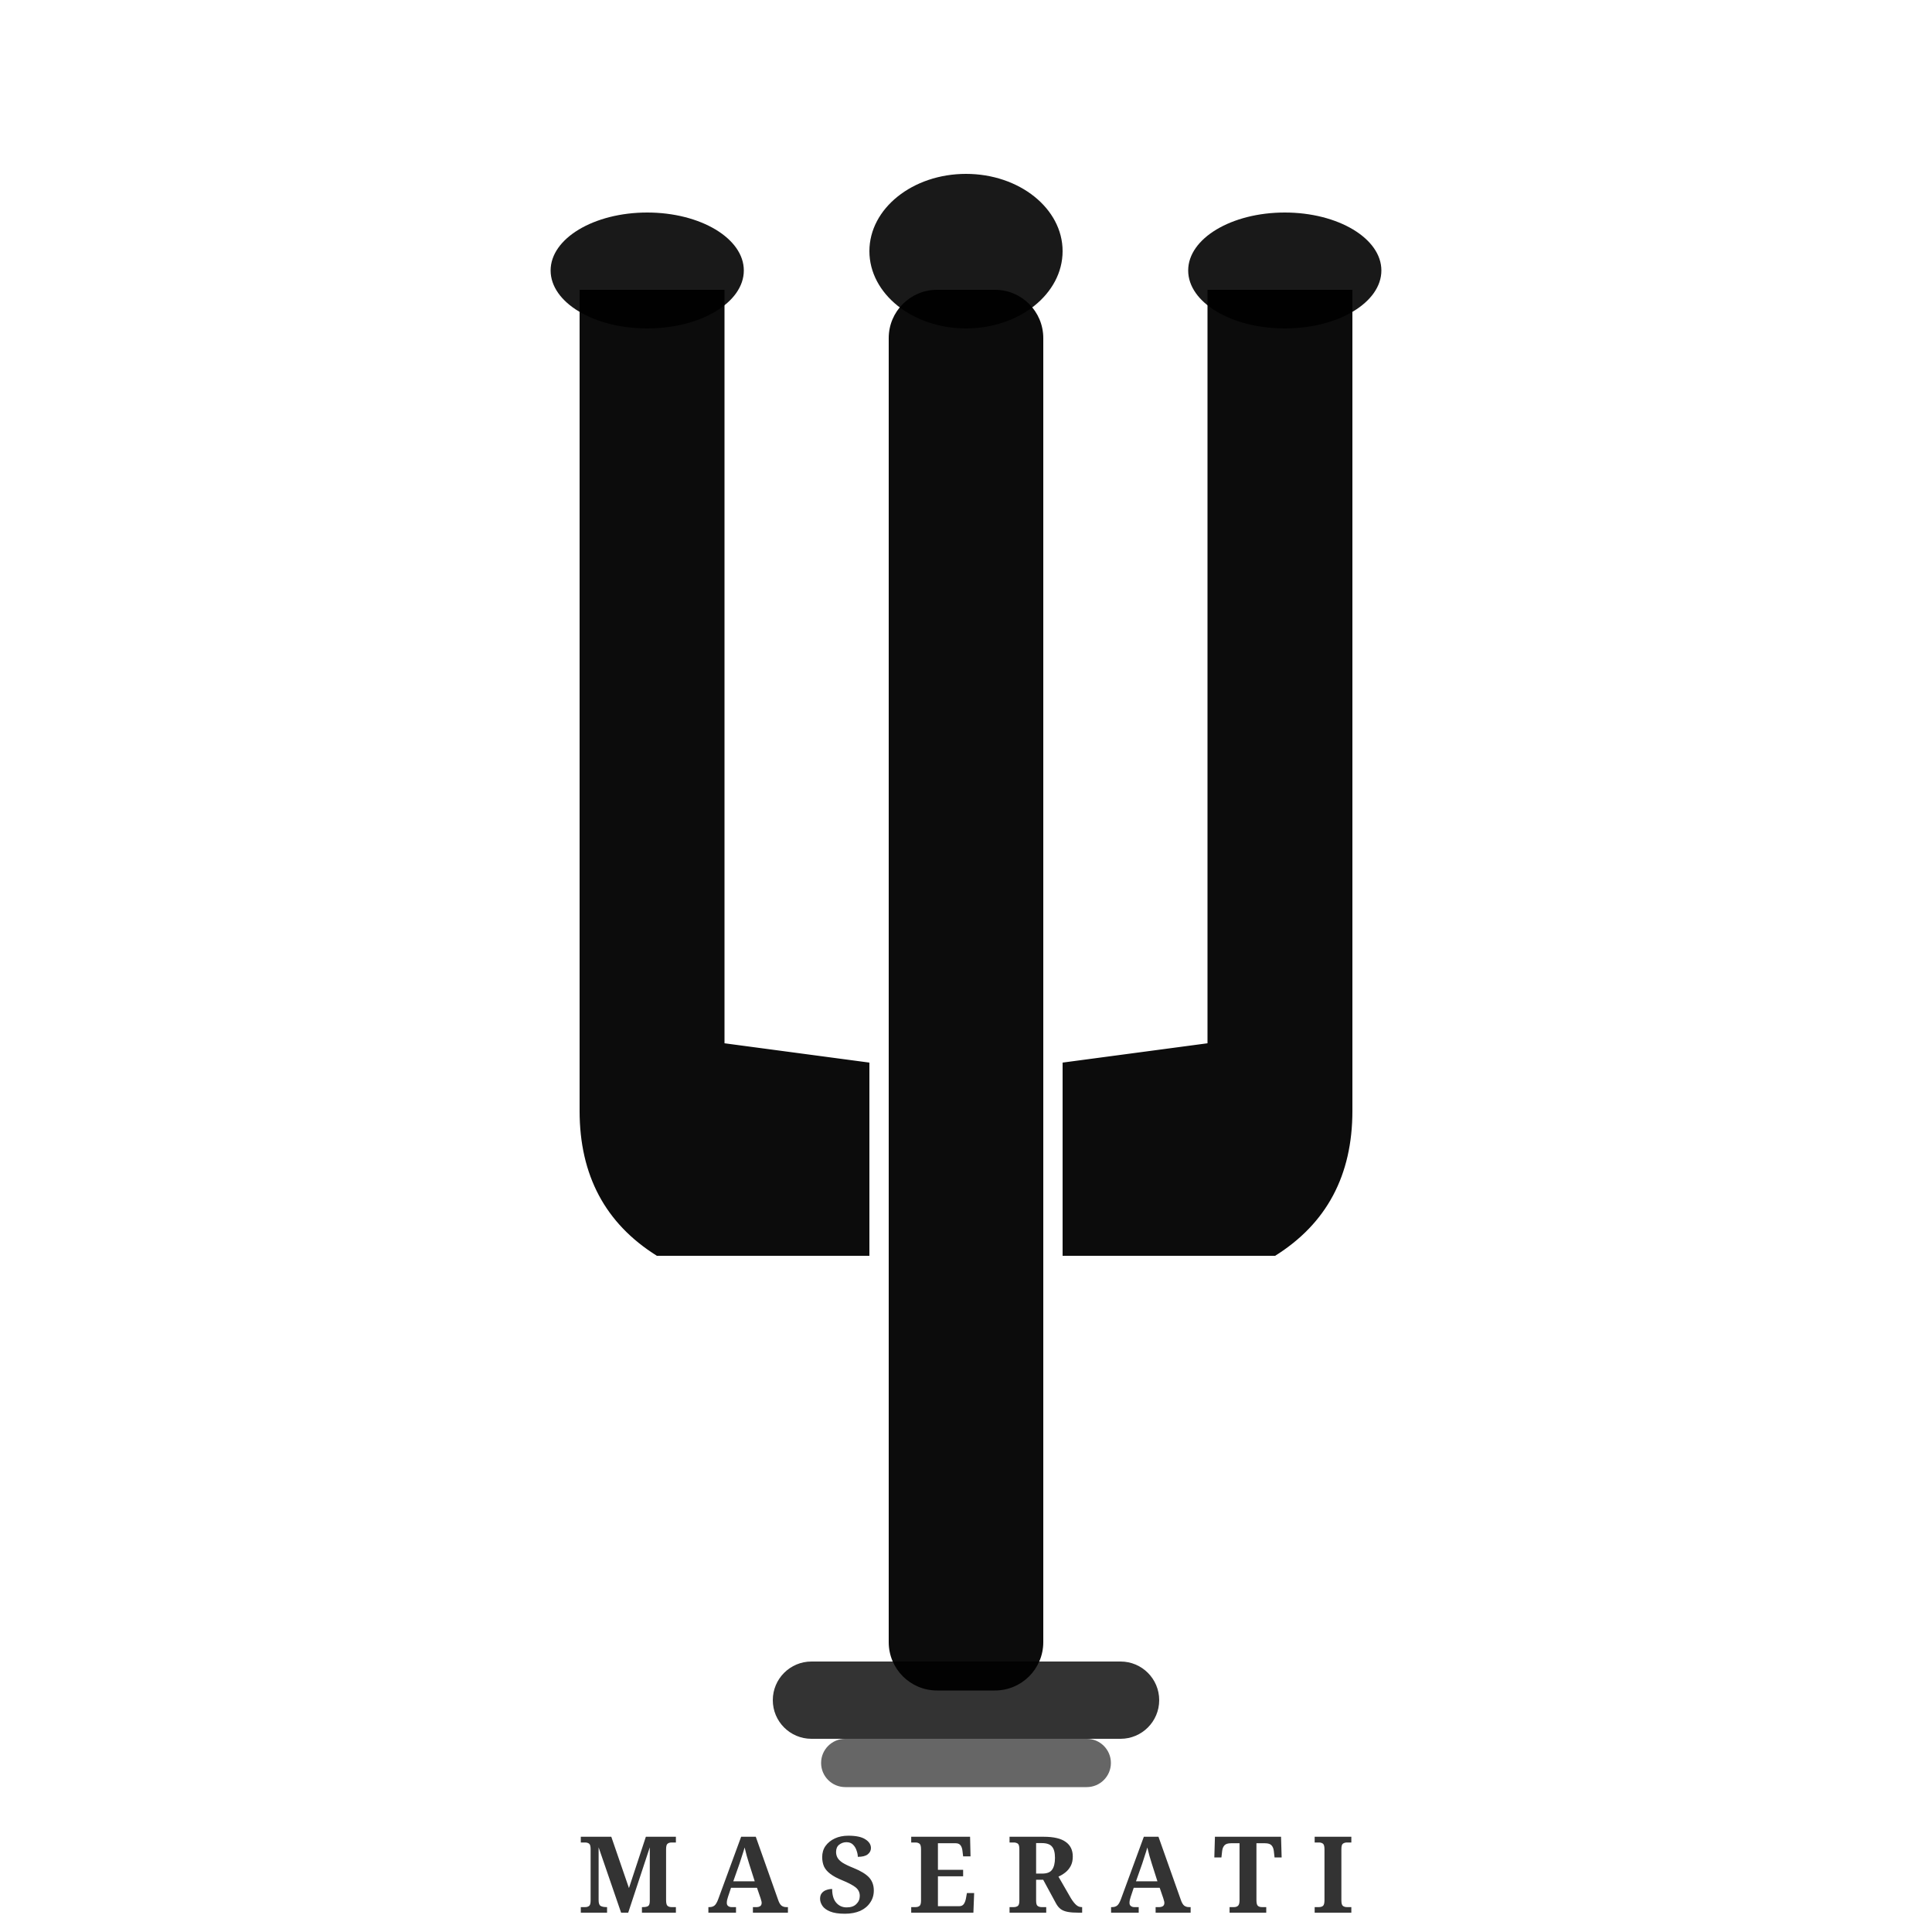
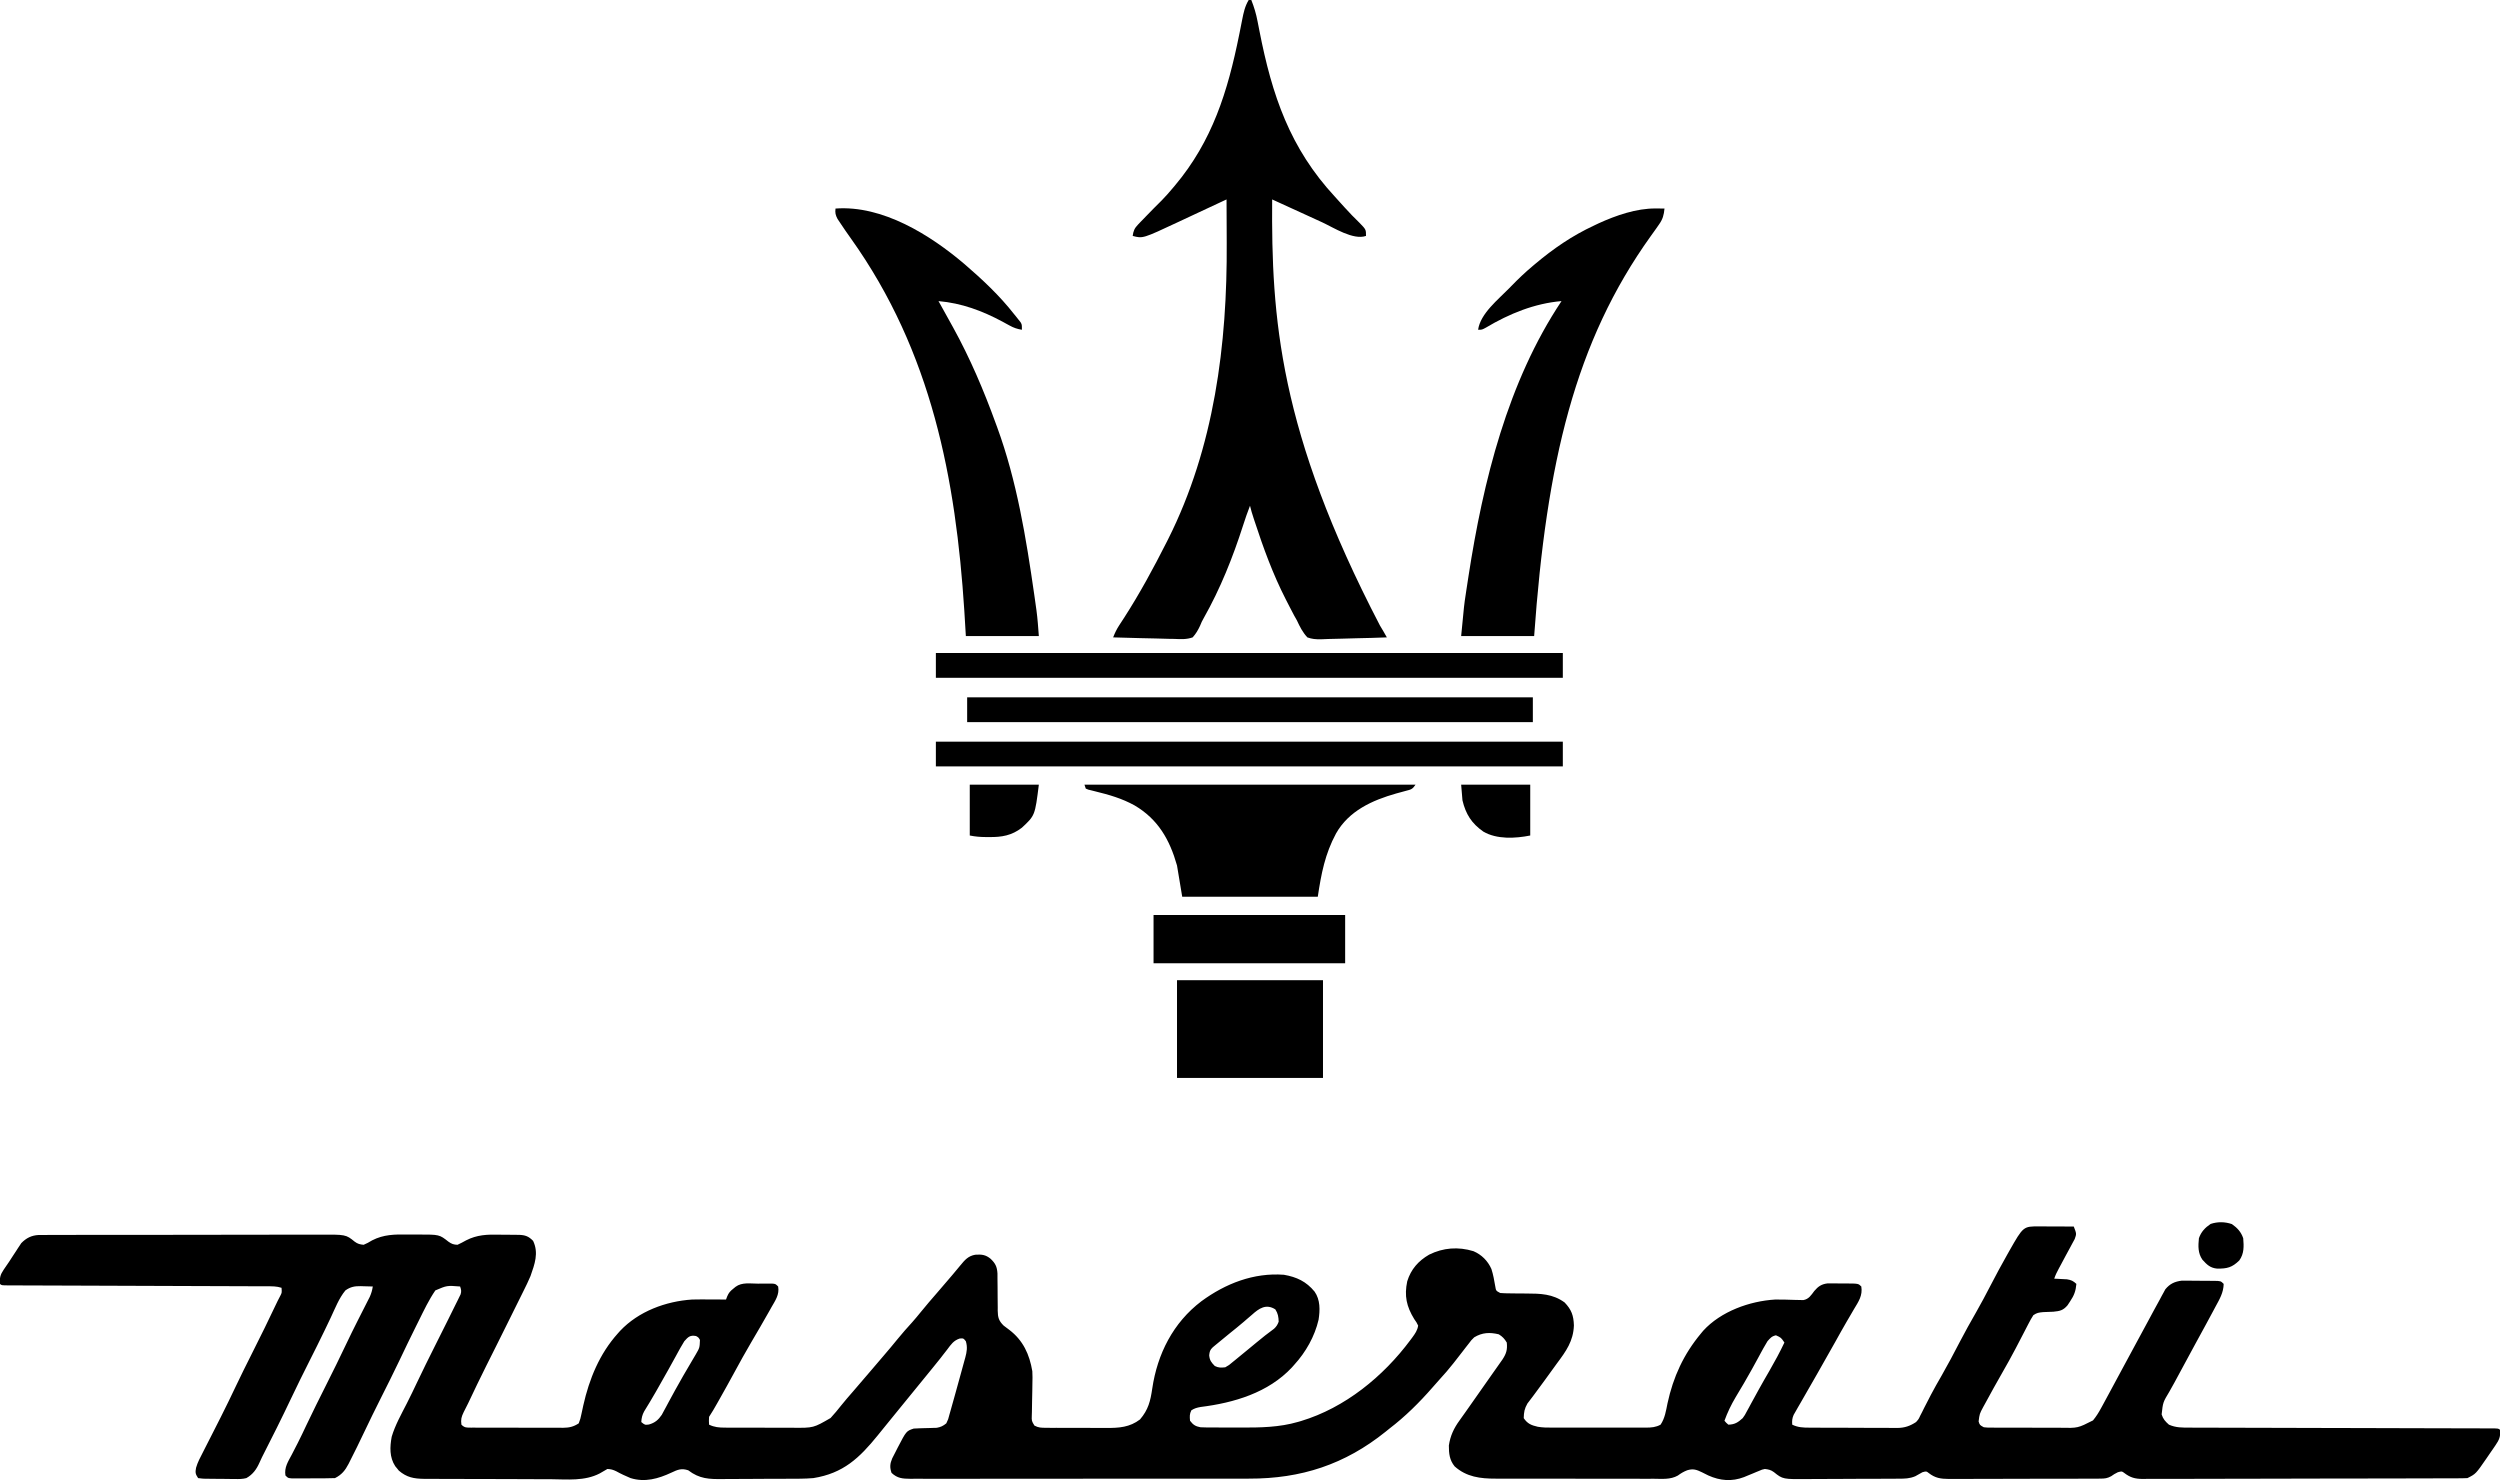
- <svg xmlns="http://www.w3.org/2000/svg" viewBox="0 0 200 200" fill="currentColor">
-   <rect x="92" y="30" width="16" height="145" rx="5" opacity="0.95" />
-   <path d="M60,30 L60,115 Q60,125 68,130 L90,130 L90,110 L75,108 L75,30 Z" opacity="0.95" />
-   <path d="M140,30 L140,115 Q140,125 132,130 L110,130 L110,110 L125,108 L125,30 Z" opacity="0.95" />
-   <ellipse cx="67" cy="28" rx="10" ry="6" opacity="0.9" />
-   <ellipse cx="100" cy="26" rx="10" ry="8" opacity="0.9" />
-   <ellipse cx="133" cy="28" rx="10" ry="6" opacity="0.9" />
-   <rect x="80" y="172" width="40" height="8" rx="4" opacity="0.8" />
-   <rect x="85" y="180" width="30" height="5" rx="2.5" opacity="0.6" />
-   <text x="100" y="198" font-family="serif" font-size="11" font-weight="900" text-anchor="middle" letter-spacing="3" opacity="0.8">MASERATI</text>
+ <svg xmlns="http://www.w3.org/2000/svg" version="1.1" width="1918" height="1135">
+   <path d="M0 0 C1.128 0.002 1.128 0.002 2.278 0.004 C4.683 0.01 7.088 0.022 9.492 0.035 C11.121 0.04 12.75 0.045 14.379 0.049 C18.375 0.06 22.371 0.077 26.367 0.098 C28.526 5.653 28.526 5.653 27.094 9.656 C26.414 10.96 25.712 12.253 24.992 13.535 C24.627 14.223 24.262 14.911 23.886 15.62 C22.731 17.789 21.55 19.943 20.367 22.098 C19.236 24.205 18.111 26.316 16.988 28.428 C16.295 29.725 15.598 31.02 14.895 32.312 C13.497 34.891 12.297 37.307 11.367 40.098 C12.705 40.154 12.705 40.154 14.07 40.211 C15.241 40.277 16.411 40.342 17.617 40.41 C19.357 40.497 19.357 40.497 21.133 40.586 C24.475 41.115 25.917 41.835 28.367 44.098 C27.904 49.512 26.655 52.917 23.617 57.41 C22.942 58.438 22.266 59.465 21.57 60.523 C18.242 64.412 15.763 64.965 10.738 65.441 C8.113 65.546 5.488 65.65 2.863 65.754 C-0.505 66.085 -1.913 66.233 -4.633 68.098 C-6.004 70.22 -7.157 72.239 -8.285 74.484 C-8.79 75.452 -8.79 75.452 -9.304 76.439 C-10.027 77.826 -10.744 79.216 -11.456 80.609 C-13.339 84.286 -15.258 87.945 -17.172 91.605 C-17.553 92.337 -17.935 93.069 -18.328 93.824 C-21.564 100.015 -24.965 106.102 -28.445 112.16 C-32.881 119.95 -37.262 127.765 -41.508 135.66 C-42.304 137.098 -42.304 137.098 -43.116 138.565 C-45.914 143.811 -45.914 143.811 -46.641 149.625 C-45.776 152.407 -45.776 152.407 -42.633 154.098 C-39.432 154.41 -39.432 154.41 -35.718 154.372 C-35.018 154.377 -34.319 154.383 -33.598 154.388 C-31.283 154.402 -28.968 154.401 -26.652 154.398 C-25.039 154.402 -23.426 154.407 -21.813 154.411 C-18.427 154.419 -15.042 154.419 -11.657 154.413 C-7.334 154.408 -3.011 154.424 1.312 154.448 C4.646 154.462 7.981 154.463 11.316 154.46 C12.908 154.461 14.501 154.466 16.094 154.476 C29.46 154.76 29.46 154.76 41.121 148.828 C43.568 145.853 45.491 142.79 47.305 139.41 C47.678 138.731 48.052 138.051 48.437 137.352 C49.758 134.939 51.063 132.519 52.367 130.098 C53.144 128.662 53.144 128.662 53.936 127.197 C56.884 121.744 59.823 116.286 62.754 110.824 C66.659 103.549 70.589 96.287 74.527 89.029 C77.312 83.894 80.091 78.757 82.859 73.613 C83.436 72.544 84.013 71.474 84.607 70.372 C85.7 68.345 86.791 66.317 87.879 64.289 C89.358 61.548 90.861 58.823 92.367 56.098 C93.093 54.724 93.093 54.724 93.833 53.323 C94.32 52.442 94.807 51.56 95.309 50.652 C95.73 49.871 96.151 49.09 96.584 48.285 C100.123 43.944 103.849 42.288 109.251 41.612 C110.64 41.599 112.029 41.608 113.418 41.637 C114.528 41.638 114.528 41.638 115.66 41.639 C117.211 41.645 118.761 41.661 120.312 41.686 C122.691 41.723 125.068 41.727 127.447 41.727 C128.958 41.736 130.469 41.748 131.98 41.762 C132.692 41.764 133.403 41.766 134.136 41.768 C139.135 41.865 139.135 41.865 141.367 44.098 C141.27 50.777 138.184 55.898 135.055 61.66 C134.516 62.671 133.978 63.682 133.423 64.723 C131.75 67.855 130.062 70.978 128.367 74.098 C127.867 75.021 127.367 75.945 126.851 76.896 C124.417 81.384 121.97 85.864 119.516 90.34 C115.411 97.831 111.357 105.348 107.328 112.88 C104.836 117.537 102.34 122.184 99.703 126.762 C94.791 134.958 94.791 134.958 93.777 144.23 C94.918 147.84 96.516 149.556 99.367 152.098 C104.685 154.483 109.745 154.385 115.459 154.369 C116.979 154.377 116.979 154.377 118.529 154.385 C121.921 154.399 125.314 154.4 128.706 154.401 C131.139 154.408 133.572 154.417 136.004 154.426 C141.241 154.444 146.478 154.457 151.714 154.464 C159.287 154.474 166.859 154.496 174.431 154.521 C186.719 154.562 199.007 154.594 211.295 154.621 C212.03 154.622 212.765 154.624 213.522 154.626 C214.626 154.628 214.626 154.628 215.752 154.631 C226.199 154.653 236.645 154.678 247.092 154.705 C247.827 154.707 248.563 154.709 249.321 154.711 C261.569 154.742 273.818 154.778 286.066 154.816 C293.624 154.839 301.182 154.858 308.74 154.872 C314.521 154.882 320.302 154.898 326.083 154.915 C328.461 154.921 330.839 154.925 333.217 154.928 C336.448 154.932 339.679 154.942 342.91 154.953 C343.864 154.953 344.818 154.952 345.801 154.952 C352.253 154.984 352.253 154.984 353.367 156.098 C353.902 161.215 352.73 163.786 349.859 167.977 C349.119 169.063 348.38 170.149 347.617 171.268 C347.227 171.825 346.836 172.382 346.434 172.957 C345.251 174.648 344.093 176.354 342.938 178.064 C334.789 189.887 334.789 189.887 328.367 193.098 C326.957 193.195 325.543 193.23 324.13 193.235 C323.235 193.24 322.341 193.245 321.42 193.25 C319.937 193.251 319.937 193.251 318.424 193.252 C317.378 193.256 316.333 193.26 315.256 193.265 C311.729 193.278 308.202 193.284 304.675 193.291 C302.156 193.298 299.637 193.307 297.117 193.315 C289.539 193.339 281.961 193.354 274.383 193.367 C272.243 193.371 270.102 193.375 267.962 193.379 C254.672 193.404 241.382 193.426 228.092 193.439 C225.012 193.442 221.933 193.445 218.854 193.448 C218.088 193.448 217.323 193.449 216.534 193.45 C204.14 193.463 191.746 193.496 179.352 193.538 C166.628 193.58 153.904 193.604 141.18 193.609 C134.036 193.612 126.892 193.624 119.747 193.657 C113.025 193.688 106.303 193.693 99.581 193.681 C97.114 193.681 94.646 193.69 92.179 193.707 C88.81 193.73 85.442 193.722 82.072 193.706 C81.097 193.72 80.122 193.733 79.117 193.748 C73.267 193.68 69.737 192.694 65.052 189.121 C63.232 187.768 63.232 187.768 60.18 188.598 C57.395 190.021 57.395 190.021 55.036 191.667 C52.026 193.281 50.238 193.479 46.846 193.492 C45.749 193.503 44.651 193.515 43.521 193.526 C42.326 193.524 41.132 193.521 39.901 193.518 C38.003 193.53 38.003 193.53 36.066 193.543 C32.601 193.565 29.136 193.568 25.671 193.566 C22.774 193.566 19.876 193.575 16.979 193.583 C10.139 193.602 3.3 193.605 -3.54 193.599 C-10.583 193.592 -17.626 193.615 -24.669 193.652 C-30.726 193.683 -36.783 193.694 -42.84 193.69 C-46.453 193.688 -50.066 193.693 -53.679 193.718 C-57.713 193.745 -61.745 193.731 -65.779 193.713 C-66.967 193.726 -68.155 193.739 -69.38 193.753 C-75.767 193.688 -79.933 193.13 -85.03 189.121 C-86.764 187.764 -86.764 187.764 -89.758 188.598 C-91.61 189.564 -93.436 190.583 -95.223 191.664 C-99.632 193.518 -103.327 193.541 -108.06 193.533 C-108.99 193.544 -109.921 193.554 -110.881 193.564 C-113.949 193.592 -117.017 193.598 -120.086 193.602 C-122.228 193.611 -124.37 193.621 -126.513 193.632 C-131.001 193.65 -135.49 193.655 -139.979 193.654 C-145.713 193.653 -151.447 193.694 -157.181 193.746 C-161.606 193.779 -166.031 193.785 -170.456 193.784 C-172.569 193.787 -174.682 193.8 -176.795 193.824 C-196.826 194.024 -196.826 194.024 -203.73 188.484 C-206.029 186.809 -207.827 186.426 -210.633 186.098 C-212.822 186.558 -212.822 186.558 -214.918 187.496 C-215.696 187.811 -216.474 188.125 -217.275 188.449 C-218.074 188.787 -218.873 189.125 -219.695 189.473 C-221.29 190.128 -222.885 190.782 -224.48 191.434 C-225.182 191.728 -225.883 192.022 -226.606 192.326 C-236.044 195.92 -244.934 195.125 -253.965 191.088 C-255.59 190.316 -257.201 189.514 -258.795 188.68 C-263.024 186.606 -265.672 185.672 -270.27 187.109 C-272.997 188.192 -275.012 189.379 -277.39 191.14 C-283.063 194.36 -289.523 193.647 -295.855 193.599 C-297.298 193.603 -298.741 193.609 -300.183 193.616 C-304.089 193.63 -307.994 193.619 -311.899 193.602 C-315.997 193.588 -320.095 193.595 -324.193 193.598 C-331.076 193.601 -337.96 193.587 -344.844 193.564 C-352.783 193.538 -360.723 193.536 -368.662 193.548 C-376.319 193.558 -383.976 193.552 -391.634 193.538 C-394.883 193.532 -398.132 193.532 -401.38 193.537 C-405.215 193.542 -409.048 193.532 -412.882 193.51 C-414.283 193.505 -415.683 193.504 -417.083 193.509 C-428.894 193.546 -439.536 192.25 -448.633 184.098 C-452.59 179.234 -453.076 174.216 -453.066 168.102 C-451.995 160.681 -449.201 154.789 -444.82 148.785 C-444.343 148.111 -443.866 147.437 -443.374 146.743 C-442.342 145.287 -441.306 143.833 -440.266 142.382 C-438.007 139.223 -435.788 136.036 -433.567 132.851 C-429.295 126.728 -425.003 120.62 -420.699 114.52 C-420.06 113.612 -419.421 112.704 -418.763 111.769 C-417.536 110.025 -416.307 108.284 -415.075 106.544 C-414.522 105.757 -413.968 104.971 -413.398 104.16 C-412.911 103.471 -412.425 102.781 -411.923 102.07 C-408.991 97.588 -408.057 94.563 -408.633 89.098 C-410.379 86.187 -411.879 84.563 -414.758 82.785 C-421.705 81.124 -427.443 81.354 -433.633 85.098 C-435.87 87.289 -435.87 87.289 -437.82 89.91 C-438.587 90.885 -439.354 91.859 -440.145 92.863 C-440.975 93.941 -441.804 95.019 -442.633 96.098 C-444.461 98.456 -446.296 100.809 -448.133 103.16 C-448.828 104.051 -448.828 104.051 -449.537 104.961 C-452.978 109.342 -456.586 113.527 -460.367 117.621 C-462.235 119.662 -464.046 121.733 -465.852 123.828 C-475.769 135.187 -486.643 145.944 -498.633 155.098 C-499.597 155.879 -500.561 156.66 -501.555 157.465 C-532.869 182.667 -566.486 193.594 -606.342 193.504 C-609.938 193.5 -613.535 193.512 -617.131 193.523 C-624.152 193.54 -631.173 193.541 -638.194 193.535 C-643.9 193.531 -649.605 193.533 -655.311 193.538 C-656.533 193.539 -656.533 193.539 -657.78 193.54 C-659.436 193.542 -661.091 193.543 -662.747 193.545 C-678.228 193.559 -693.708 193.553 -709.189 193.542 C-723.349 193.532 -737.509 193.545 -751.669 193.569 C-766.231 193.593 -780.792 193.603 -795.354 193.596 C-803.521 193.593 -811.688 193.595 -819.855 193.612 C-826.798 193.627 -833.741 193.628 -840.684 193.61 C-844.225 193.602 -847.766 193.6 -851.307 193.615 C-855.145 193.631 -858.982 193.617 -862.82 193.599 C-863.939 193.608 -865.058 193.618 -866.212 193.628 C-872.276 193.57 -876.101 193.311 -880.633 189.098 C-882.13 184.855 -881.837 182.012 -880.133 177.973 C-879.322 176.336 -878.485 174.713 -877.633 173.098 C-877.076 172.001 -876.519 170.904 -875.945 169.773 C-869.302 156.987 -869.302 156.987 -863.633 155.098 C-862.138 154.985 -860.639 154.92 -859.141 154.887 C-858.271 154.858 -857.4 154.83 -856.504 154.801 C-854.681 154.749 -852.858 154.705 -851.035 154.668 C-849.726 154.622 -849.726 154.622 -848.391 154.574 C-847.598 154.554 -846.805 154.535 -845.989 154.514 C-842.859 153.961 -841.117 153.101 -838.633 151.098 C-837.136 147.982 -837.136 147.982 -836.188 144.23 C-835.987 143.533 -835.786 142.835 -835.579 142.116 C-835.143 140.59 -834.717 139.063 -834.299 137.533 C-833.614 135.031 -832.906 132.536 -832.192 130.042 C-830.931 125.604 -829.707 121.156 -828.501 116.703 C-828 114.863 -827.494 113.025 -826.982 111.188 C-826.232 108.492 -825.497 105.792 -824.766 103.09 C-824.536 102.274 -824.305 101.459 -824.068 100.618 C-822.875 96.123 -822.275 92.689 -823.633 88.098 C-825.484 85.791 -825.484 85.791 -828.363 86.012 C-833.091 87.582 -835.018 90.575 -837.945 94.473 C-839.097 95.949 -840.25 97.426 -841.402 98.902 C-841.957 99.625 -842.513 100.348 -843.084 101.093 C-845.05 103.637 -847.084 106.12 -849.133 108.598 C-852.812 113.088 -856.474 117.591 -860.133 122.098 C-864.496 127.472 -868.871 132.837 -873.258 138.191 C-876.224 141.821 -879.178 145.459 -882.133 149.098 C-883.253 150.475 -884.372 151.853 -885.492 153.23 C-887.382 155.555 -889.268 157.883 -891.148 160.215 C-905.304 177.686 -917.673 189.429 -940.633 193.098 C-947.193 193.65 -953.785 193.594 -960.363 193.602 C-962.249 193.611 -964.134 193.621 -966.02 193.632 C-969.949 193.65 -973.878 193.655 -977.807 193.654 C-982.821 193.653 -987.833 193.694 -992.846 193.746 C-996.732 193.779 -1000.617 193.785 -1004.503 193.784 C-1006.35 193.787 -1008.198 193.8 -1010.046 193.824 C-1020.62 193.945 -1027.935 193.746 -1036.633 187.098 C-1041.837 185.384 -1044.695 186.61 -1049.57 188.91 C-1059.659 193.614 -1069.881 196.514 -1080.891 193.082 C-1084.636 191.492 -1088.302 189.845 -1091.852 187.852 C-1094.301 186.677 -1095.903 186.203 -1098.633 186.098 C-1100.626 187.169 -1102.578 188.316 -1104.506 189.499 C-1116.034 195.525 -1129.504 194.061 -1142.151 193.939 C-1145.869 193.91 -1149.588 193.918 -1153.306 193.921 C-1159.539 193.92 -1165.771 193.891 -1172.003 193.845 C-1179.191 193.793 -1186.378 193.779 -1193.566 193.786 C-1200.515 193.793 -1207.464 193.778 -1214.413 193.75 C-1217.357 193.738 -1220.3 193.733 -1223.244 193.735 C-1227.353 193.734 -1231.461 193.7 -1235.57 193.663 C-1236.78 193.666 -1237.99 193.67 -1239.237 193.673 C-1247.042 193.565 -1252.576 192.599 -1258.656 187.352 C-1259.102 186.793 -1259.548 186.235 -1260.008 185.66 C-1260.469 185.105 -1260.931 184.549 -1261.406 183.977 C-1265.889 177.11 -1265.585 169.201 -1264.121 161.355 C-1261.474 152.446 -1256.816 144.215 -1252.605 135.969 C-1249.805 130.474 -1247.141 124.923 -1244.508 119.348 C-1240.207 110.275 -1235.751 101.287 -1231.246 92.315 C-1228.365 86.575 -1225.494 80.83 -1222.625 75.083 C-1221.98 73.792 -1221.334 72.501 -1220.688 71.21 C-1218.777 67.389 -1216.886 63.559 -1215.008 59.723 C-1214.541 58.791 -1214.073 57.859 -1213.592 56.898 C-1212.974 55.624 -1212.974 55.624 -1212.344 54.324 C-1211.986 53.598 -1211.628 52.872 -1211.259 52.124 C-1210.517 49.725 -1210.815 48.437 -1211.633 46.098 C-1221.723 45.287 -1221.723 45.287 -1230.633 49.098 C-1235.607 56.362 -1239.36 64.287 -1243.258 72.16 C-1243.978 73.607 -1244.698 75.054 -1245.418 76.5 C-1249.813 85.343 -1254.115 94.227 -1258.338 103.153 C-1262.834 112.612 -1267.547 121.962 -1272.25 131.32 C-1276.785 140.348 -1281.252 149.4 -1285.57 158.535 C-1288.957 165.666 -1292.402 172.762 -1296.008 179.785 C-1296.401 180.57 -1296.794 181.355 -1297.199 182.164 C-1299.81 187.171 -1302.451 190.507 -1307.633 193.098 C-1310.308 193.209 -1312.957 193.262 -1315.633 193.266 C-1316.82 193.271 -1316.82 193.271 -1318.031 193.276 C-1319.706 193.281 -1321.38 193.283 -1323.055 193.283 C-1325.623 193.285 -1328.19 193.303 -1330.758 193.322 C-1332.383 193.325 -1334.008 193.327 -1335.633 193.328 C-1336.404 193.335 -1337.175 193.342 -1337.969 193.35 C-1343.404 193.326 -1343.404 193.326 -1345.633 191.098 C-1346.672 184.985 -1343.586 180.381 -1340.82 175.16 C-1339.792 173.165 -1338.766 171.169 -1337.742 169.172 C-1337.218 168.155 -1336.694 167.139 -1336.154 166.091 C-1333.869 161.594 -1331.72 157.036 -1329.57 152.473 C-1324.738 142.273 -1319.697 132.183 -1314.633 122.098 C-1309.217 111.312 -1303.855 100.511 -1298.706 89.594 C-1296.1 84.093 -1293.412 78.64 -1290.668 73.207 C-1290.324 72.525 -1289.98 71.843 -1289.626 71.141 C-1287.923 67.767 -1286.214 64.397 -1284.493 61.032 C-1283.87 59.801 -1283.248 58.571 -1282.625 57.34 C-1281.795 55.713 -1281.795 55.713 -1280.949 54.054 C-1279.746 51.352 -1279.065 49.011 -1278.633 46.098 C-1281.009 46.016 -1283.381 45.957 -1285.758 45.91 C-1286.423 45.885 -1287.088 45.86 -1287.773 45.834 C-1292.55 45.764 -1295.717 46.337 -1299.633 49.098 C-1304.616 55.132 -1307.567 62.96 -1310.883 69.973 C-1312.12 72.568 -1313.362 75.161 -1314.605 77.754 C-1315.09 78.765 -1315.09 78.765 -1315.585 79.797 C-1319.403 87.736 -1323.363 95.603 -1327.32 103.473 C-1331.99 112.767 -1336.625 122.069 -1341.07 131.473 C-1348.332 146.832 -1355.954 162.034 -1363.679 177.166 C-1364.327 178.479 -1364.94 179.809 -1365.521 181.153 C-1367.835 186.33 -1370.604 190.268 -1375.633 193.098 C-1378.571 193.858 -1381.318 193.874 -1384.34 193.789 C-1385.146 193.788 -1385.953 193.786 -1386.784 193.785 C-1388.476 193.776 -1390.168 193.752 -1391.859 193.715 C-1394.456 193.66 -1397.049 193.654 -1399.646 193.654 C-1401.294 193.64 -1402.942 193.622 -1404.59 193.602 C-1405.367 193.598 -1406.144 193.595 -1406.945 193.591 C-1409.12 193.533 -1409.12 193.533 -1412.633 193.098 C-1414.773 189.888 -1414.882 188.843 -1414.217 185.164 C-1413.015 180.912 -1410.909 177.072 -1408.891 173.16 C-1408.166 171.725 -1408.166 171.725 -1407.427 170.261 C-1405.88 167.202 -1404.32 164.15 -1402.758 161.098 C-1400.736 157.121 -1398.719 153.141 -1396.703 149.16 C-1396.198 148.166 -1395.694 147.171 -1395.174 146.146 C-1391.186 138.263 -1387.354 130.312 -1383.564 122.332 C-1379.728 114.262 -1375.76 106.264 -1371.737 98.287 C-1364.852 84.633 -1358.096 70.928 -1351.584 57.092 C-1350.937 55.735 -1350.243 54.4 -1349.51 53.088 C-1348.364 50.85 -1348.364 50.85 -1348.633 47.098 C-1352.455 45.823 -1356.052 45.948 -1360.035 45.946 C-1360.903 45.942 -1361.77 45.938 -1362.664 45.933 C-1365.582 45.92 -1368.5 45.914 -1371.418 45.908 C-1373.506 45.9 -1375.593 45.892 -1377.681 45.883 C-1382.181 45.865 -1386.681 45.85 -1391.181 45.837 C-1398.289 45.817 -1405.397 45.789 -1412.505 45.761 C-1428.874 45.695 -1445.243 45.64 -1461.612 45.585 C-1476.617 45.534 -1491.621 45.481 -1506.626 45.42 C-1513.7 45.392 -1520.774 45.368 -1527.847 45.348 C-1532.237 45.335 -1536.627 45.317 -1541.017 45.299 C-1543.062 45.291 -1545.106 45.285 -1547.15 45.281 C-1549.928 45.275 -1552.706 45.263 -1555.484 45.249 C-1556.304 45.249 -1557.124 45.249 -1557.969 45.248 C-1563.519 45.212 -1563.519 45.212 -1564.633 44.098 C-1565.032 39.482 -1564.414 37.025 -1561.82 33.223 C-1561.185 32.286 -1560.549 31.348 -1559.895 30.383 C-1559.148 29.299 -1558.402 28.215 -1557.633 27.098 C-1556.741 25.723 -1555.852 24.347 -1554.965 22.969 C-1554.022 21.532 -1553.078 20.096 -1552.133 18.66 C-1551.695 17.974 -1551.257 17.288 -1550.805 16.581 C-1550.148 15.601 -1550.148 15.601 -1549.477 14.602 C-1549.097 14.022 -1548.717 13.443 -1548.326 12.846 C-1544.506 8.902 -1540.491 6.899 -1535.067 6.589 C-1533.306 6.564 -1531.546 6.562 -1529.785 6.576 C-1528.81 6.569 -1527.835 6.561 -1526.831 6.553 C-1523.573 6.532 -1520.315 6.54 -1517.057 6.548 C-1514.718 6.54 -1512.378 6.529 -1510.039 6.517 C-1503.69 6.491 -1497.341 6.489 -1490.991 6.494 C-1485.017 6.497 -1479.043 6.484 -1473.068 6.474 C-1460.511 6.452 -1447.954 6.456 -1435.396 6.468 C-1423.922 6.479 -1412.448 6.456 -1400.974 6.418 C-1389.179 6.379 -1377.383 6.363 -1365.588 6.37 C-1358.971 6.374 -1352.355 6.369 -1345.738 6.341 C-1339.514 6.316 -1333.29 6.32 -1327.066 6.346 C-1324.785 6.351 -1322.504 6.345 -1320.223 6.329 C-1299.303 6.188 -1299.303 6.188 -1292.501 11.714 C-1290.197 13.421 -1288.475 13.838 -1285.633 14.098 C-1282.492 12.688 -1282.492 12.688 -1279.152 10.711 C-1270.335 6.171 -1261.863 6.062 -1252.106 6.24 C-1249.305 6.285 -1246.51 6.261 -1243.709 6.229 C-1227.547 6.233 -1227.547 6.233 -1220.581 11.716 C-1218.122 13.46 -1216.659 13.984 -1213.633 14.098 C-1211.335 13.046 -1209.234 11.943 -1207.047 10.703 C-1198.636 6.384 -1190.855 6.117 -1181.541 6.35 C-1178.975 6.411 -1176.414 6.411 -1173.848 6.404 C-1172.2 6.42 -1170.553 6.438 -1168.906 6.461 C-1167.769 6.463 -1167.769 6.463 -1166.608 6.465 C-1161.69 6.619 -1159.064 7.555 -1155.633 11.098 C-1151.205 20.374 -1154.436 28.984 -1157.633 38.098 C-1159.279 42.017 -1161.128 45.811 -1163.035 49.609 C-1163.549 50.653 -1164.064 51.697 -1164.594 52.772 C-1166.243 56.115 -1167.907 59.45 -1169.57 62.785 C-1170.713 65.094 -1171.855 67.404 -1172.997 69.714 C-1176.196 76.182 -1179.411 82.641 -1182.633 89.098 C-1183.227 90.288 -1183.227 90.288 -1183.832 91.502 C-1186.376 96.6 -1188.925 101.696 -1191.486 106.785 C-1196.295 116.36 -1200.901 126.029 -1205.482 135.713 C-1206.59 138.009 -1207.748 140.271 -1208.918 142.535 C-1210.656 146.146 -1211.195 148.159 -1210.633 152.098 C-1208.138 154.592 -1206.651 154.345 -1203.247 154.38 C-1202.497 154.377 -1201.747 154.375 -1200.974 154.372 C-1199.788 154.38 -1199.788 154.38 -1198.578 154.388 C-1195.956 154.402 -1193.334 154.401 -1190.711 154.398 C-1188.89 154.402 -1187.068 154.407 -1185.247 154.411 C-1181.424 154.419 -1177.601 154.419 -1173.777 154.413 C-1168.884 154.408 -1163.99 154.424 -1159.096 154.448 C-1155.332 154.462 -1151.568 154.463 -1147.803 154.46 C-1145.999 154.461 -1144.196 154.466 -1142.392 154.476 C-1139.864 154.488 -1137.337 154.482 -1134.81 154.47 C-1134.068 154.478 -1133.325 154.485 -1132.561 154.493 C-1127.866 154.446 -1124.578 153.672 -1120.633 151.098 C-1119.614 148.564 -1119.046 146.607 -1118.57 143.973 C-1118.259 142.527 -1117.943 141.081 -1117.625 139.637 C-1117.466 138.889 -1117.307 138.142 -1117.144 137.372 C-1112.578 117.041 -1104.673 97.72 -1090.633 82.098 C-1090.046 81.44 -1089.46 80.783 -1088.855 80.105 C-1074.744 65.164 -1053.855 57.425 -1033.633 56.098 C-1029.111 55.988 -1024.593 56.003 -1020.07 56.035 C-1018.871 56.04 -1017.671 56.044 -1016.436 56.049 C-1013.501 56.061 -1010.567 56.077 -1007.633 56.098 C-1007.337 55.309 -1007.041 54.52 -1006.736 53.708 C-1005.549 50.899 -1004.48 49.738 -1002.133 47.848 C-1001.524 47.347 -1000.916 46.847 -1000.289 46.332 C-995.38 42.674 -989.005 43.913 -983.133 43.91 C-981.871 43.898 -980.609 43.886 -979.309 43.873 C-978.106 43.871 -976.903 43.869 -975.664 43.867 C-974.556 43.863 -973.448 43.859 -972.307 43.855 C-969.633 44.098 -969.633 44.098 -967.633 46.098 C-966.535 52.279 -969.803 56.806 -972.758 61.973 C-973.294 62.933 -973.83 63.893 -974.383 64.883 C-978.955 73.026 -983.682 81.08 -988.416 89.13 C-992.81 96.62 -997.014 104.198 -1001.142 111.837 C-1004.942 118.861 -1008.828 125.833 -1012.758 132.785 C-1013.593 134.265 -1013.593 134.265 -1014.446 135.776 C-1016.433 139.283 -1018.396 142.742 -1020.633 146.098 C-1020.8 149.223 -1020.8 149.223 -1020.633 152.098 C-1016.452 154.103 -1013.028 154.356 -1008.415 154.372 C-1007.353 154.38 -1007.353 154.38 -1006.269 154.388 C-1003.937 154.402 -1001.606 154.401 -999.273 154.398 C-997.643 154.402 -996.013 154.407 -994.382 154.411 C-990.966 154.419 -987.55 154.419 -984.134 154.413 C-979.775 154.408 -975.417 154.424 -971.058 154.448 C-967.69 154.462 -964.322 154.463 -960.953 154.46 C-959.348 154.461 -957.742 154.466 -956.136 154.476 C-940.564 154.602 -940.564 154.602 -927.422 147 C-924.508 143.901 -921.863 140.605 -919.211 137.281 C-916.323 133.678 -913.294 130.202 -910.258 126.723 C-905.707 121.498 -901.196 116.244 -896.731 110.946 C-893.348 106.934 -889.932 102.95 -886.508 98.973 C-882.927 94.811 -879.401 90.615 -875.945 86.348 C-872.39 81.966 -868.665 77.781 -864.867 73.609 C-862.631 71.096 -860.499 68.525 -858.383 65.91 C-854.226 60.776 -849.925 55.784 -845.587 50.804 C-841.924 46.595 -838.294 42.361 -834.695 38.098 C-834.241 37.561 -833.787 37.025 -833.318 36.472 C-831.459 34.274 -829.611 32.071 -827.793 29.84 C-824.384 25.694 -821.786 22.625 -816.344 21.715 C-811.523 21.38 -808.421 21.717 -804.633 24.848 C-800.97 28.334 -799.708 30.927 -799.377 36.052 C-799.363 37.65 -799.357 39.247 -799.359 40.844 C-799.339 42.585 -799.318 44.327 -799.297 46.068 C-799.274 48.805 -799.258 51.541 -799.252 54.278 C-799.242 56.925 -799.209 59.571 -799.172 62.219 C-799.177 63.033 -799.182 63.848 -799.187 64.688 C-799.099 69.762 -798.418 72.397 -794.633 76.098 C-793.231 77.227 -791.793 78.312 -790.32 79.348 C-779.689 87.443 -774.813 98.155 -772.633 111.098 C-772.43 114.281 -772.489 117.434 -772.578 120.621 C-772.603 122.401 -772.628 124.181 -772.652 125.961 C-772.702 128.733 -772.759 131.504 -772.825 134.276 C-772.885 136.974 -772.921 139.672 -772.953 142.371 C-772.98 143.202 -773.007 144.034 -773.035 144.89 C-773.186 149.253 -773.186 149.253 -771.004 152.814 C-767.939 154.473 -765.76 154.485 -762.279 154.502 C-760.99 154.514 -759.701 154.527 -758.373 154.54 C-756.968 154.538 -755.562 154.535 -754.156 154.531 C-752.706 154.536 -751.256 154.541 -749.806 154.547 C-746.765 154.556 -743.724 154.554 -740.682 154.544 C-736.809 154.532 -732.936 154.552 -729.063 154.582 C-726.065 154.6 -723.068 154.6 -720.07 154.594 C-718.643 154.594 -717.217 154.6 -715.791 154.612 C-706.157 154.685 -697.863 154.104 -690.012 148.09 C-683.608 140.626 -682.024 133.909 -680.622 124.379 C-676.712 97.842 -664.594 73.836 -642.897 57.392 C-624.418 43.836 -602.83 35.365 -579.633 37.098 C-569.824 38.799 -562.466 42.254 -556.078 50.031 C-551.642 56.373 -551.875 64.25 -553.027 71.621 C-555.999 84.39 -562.826 96.492 -571.633 106.098 C-572.235 106.78 -572.837 107.461 -573.457 108.164 C-591.602 127.602 -617.966 135.361 -643.531 138.535 C-646.333 139.043 -648.256 139.566 -650.633 141.098 C-652.053 143.938 -651.947 145.952 -651.633 149.098 C-649.249 152.248 -647.444 153.385 -643.633 154.098 C-642.038 154.192 -640.44 154.236 -638.843 154.243 C-637.894 154.249 -636.945 154.256 -635.967 154.262 C-634.944 154.263 -633.921 154.264 -632.867 154.266 C-631.268 154.271 -631.268 154.271 -629.636 154.276 C-627.373 154.281 -625.111 154.283 -622.848 154.283 C-619.437 154.285 -616.027 154.303 -612.617 154.322 C-597.79 154.362 -583.11 154.164 -568.758 149.973 C-568.019 149.76 -567.281 149.548 -566.52 149.329 C-532.766 139.154 -503.39 115.162 -482.57 87.16 C-482.093 86.521 -481.615 85.882 -481.123 85.223 C-478.955 82.24 -477.177 79.774 -476.633 76.098 C-477.856 73.597 -477.856 73.597 -479.633 71.098 C-485.565 61.412 -487.357 53.312 -485 42.082 C-482.139 32.856 -476.493 26.471 -468.195 21.66 C-457.365 16.282 -445.82 15.447 -434.211 18.996 C-427.892 21.696 -423.24 26.391 -420.43 32.641 C-419.004 37.037 -418.226 41.572 -417.441 46.121 C-416.903 49.392 -416.903 49.392 -413.633 51.098 C-410.995 51.291 -408.454 51.375 -405.816 51.371 C-404.231 51.391 -402.646 51.412 -401.061 51.434 C-398.575 51.456 -396.089 51.473 -393.603 51.479 C-382.783 51.522 -373.354 51.713 -364.258 58.348 C-358.998 63.858 -357.383 68.3 -357.133 75.973 C-357.567 88.006 -363.167 95.756 -370.144 105.094 C-373.411 109.491 -376.592 113.952 -379.788 118.402 C-382.37 121.99 -384.969 125.558 -387.648 129.074 C-388.344 130.002 -388.344 130.002 -389.053 130.949 C-390.293 132.603 -391.548 134.245 -392.805 135.887 C-395.099 139.916 -395.494 142.478 -395.633 147.098 C-392.727 151.41 -389.813 152.562 -384.85 153.71 C-381.168 154.354 -377.547 154.376 -373.818 154.356 C-372.976 154.36 -372.134 154.363 -371.267 154.367 C-368.51 154.376 -365.753 154.37 -362.996 154.363 C-361.069 154.365 -359.142 154.367 -357.215 154.369 C-353.188 154.372 -349.161 154.368 -345.134 154.358 C-339.975 154.347 -334.817 154.354 -329.659 154.366 C-325.685 154.373 -321.71 154.37 -317.736 154.365 C-315.833 154.364 -313.931 154.366 -312.029 154.37 C-309.372 154.375 -306.716 154.368 -304.06 154.356 C-302.885 154.363 -302.885 154.363 -301.687 154.369 C-297.584 154.337 -294.265 154.088 -290.633 152.098 C-287.3 147.15 -286.489 141.471 -285.32 135.723 C-280.93 115.442 -272.967 98.09 -259.633 82.098 C-258.79 81.081 -258.79 81.081 -257.93 80.043 C-244.388 65.202 -222.289 57.261 -202.633 56.098 C-197.446 56.078 -192.26 56.216 -187.076 56.4 C-186.047 56.418 -185.018 56.435 -183.957 56.453 C-183.03 56.48 -182.103 56.508 -181.147 56.536 C-176.91 55.797 -175.182 52.824 -172.695 49.535 C-169.751 46.055 -167.197 44.291 -162.618 43.725 C-161.526 43.728 -160.434 43.731 -159.309 43.734 C-157.519 43.735 -157.519 43.735 -155.693 43.736 C-154.457 43.752 -153.22 43.769 -151.945 43.785 C-150.697 43.782 -149.448 43.779 -148.162 43.775 C-138.9 43.831 -138.9 43.831 -136.633 46.098 C-135.515 53.077 -138.745 57.628 -142.258 63.473 C-143.458 65.529 -144.657 67.587 -145.855 69.645 C-146.48 70.706 -147.104 71.768 -147.747 72.861 C-150.804 78.107 -153.745 83.417 -156.695 88.723 C-160.968 96.371 -165.276 103.997 -169.633 111.598 C-170.597 113.285 -171.56 114.973 -172.523 116.66 C-174.18 119.562 -175.843 122.461 -177.514 125.355 C-179.48 128.764 -181.432 132.18 -183.383 135.598 C-184.004 136.667 -184.625 137.736 -185.266 138.838 C-185.835 139.841 -186.405 140.845 -186.992 141.879 C-187.502 142.766 -188.012 143.654 -188.538 144.568 C-189.719 147.297 -189.856 149.158 -189.633 152.098 C-185.323 154.211 -181.373 154.394 -176.665 154.388 C-175.877 154.395 -175.089 154.402 -174.278 154.409 C-171.681 154.427 -169.085 154.431 -166.488 154.434 C-164.676 154.44 -162.864 154.447 -161.052 154.454 C-157.255 154.466 -153.458 154.469 -149.661 154.468 C-144.809 154.468 -139.957 154.495 -135.105 154.53 C-131.362 154.552 -127.619 154.556 -123.876 154.555 C-122.088 154.557 -120.3 154.566 -118.512 154.582 C-116.004 154.601 -113.497 154.596 -110.989 154.583 C-110.259 154.595 -109.529 154.606 -108.776 154.618 C-103.361 154.552 -99.167 153.086 -94.633 150.098 C-92.658 147.884 -92.658 147.884 -91.465 145.266 C-90.971 144.314 -90.477 143.363 -89.969 142.383 C-89.466 141.36 -88.963 140.338 -88.445 139.285 C-87.32 137.102 -86.192 134.919 -85.062 132.738 C-84.495 131.629 -83.927 130.52 -83.343 129.377 C-80.722 124.351 -77.897 119.448 -75.07 114.535 C-70.218 106.034 -65.633 97.424 -61.152 88.722 C-57.124 80.941 -52.838 73.327 -48.488 65.723 C-44.713 59.091 -41.127 52.382 -37.633 45.598 C-33.452 37.488 -29.122 29.479 -24.633 21.535 C-24.093 20.577 -23.553 19.62 -22.996 18.633 C-12.349 -0.087 -12.349 -0.087 0 0 Z M-604.133 67.785 C-605.527 68.978 -606.921 70.171 -608.316 71.363 C-609.025 71.98 -609.734 72.597 -610.464 73.232 C-613.973 76.251 -617.588 79.136 -621.195 82.035 C-625.002 85.109 -628.79 88.203 -632.535 91.352 C-633.106 91.831 -633.677 92.309 -634.265 92.803 C-636.355 94.782 -636.625 96.031 -636.945 98.91 C-636.561 102.828 -635.34 104.311 -632.633 107.098 C-629.765 108.532 -627.821 108.413 -624.633 108.098 C-621.677 106.421 -621.677 106.421 -618.82 103.973 C-618.274 103.534 -617.728 103.095 -617.165 102.643 C-615.308 101.144 -613.47 99.622 -611.633 98.098 C-610.197 96.919 -608.761 95.74 -607.324 94.562 C-605.106 92.741 -602.892 90.917 -600.684 89.084 C-596.284 85.43 -591.834 81.883 -587.199 78.527 C-585.354 76.843 -584.513 75.43 -583.633 73.098 C-583.768 69.309 -584.14 66.866 -586.195 63.66 C-593.313 59.097 -598.717 62.919 -604.133 67.785 Z M-1039.633 88.098 C-1040.703 89.768 -1041.711 91.479 -1042.664 93.219 C-1043.222 94.227 -1043.779 95.235 -1044.354 96.273 C-1044.941 97.35 -1045.528 98.426 -1046.133 99.535 C-1047.382 101.796 -1048.632 104.056 -1049.883 106.316 C-1050.823 108.02 -1050.823 108.02 -1051.781 109.758 C-1054.525 114.707 -1057.323 119.624 -1060.133 124.535 C-1060.834 125.765 -1060.834 125.765 -1061.549 127.019 C-1064.418 132.036 -1067.377 136.984 -1070.428 141.892 C-1071.901 144.589 -1072.472 147.036 -1072.633 150.098 C-1069.834 152.39 -1069.834 152.39 -1066.758 151.973 C-1062.216 150.701 -1059.545 148.449 -1056.91 144.546 C-1056.397 143.588 -1055.884 142.631 -1055.355 141.645 C-1054.766 140.561 -1054.176 139.478 -1053.569 138.362 C-1052.951 137.202 -1052.332 136.042 -1051.695 134.848 C-1050.375 132.411 -1049.047 129.979 -1047.719 127.547 C-1047.383 126.929 -1047.047 126.312 -1046.701 125.675 C-1042.637 118.227 -1038.332 110.924 -1034.026 103.614 C-1033.477 102.682 -1032.928 101.75 -1032.363 100.789 C-1031.883 99.976 -1031.402 99.164 -1030.907 98.326 C-1027.853 93.067 -1027.853 93.067 -1027.633 87.098 C-1028.716 85.181 -1028.716 85.181 -1030.633 84.098 C-1035.232 83.272 -1036.663 84.742 -1039.633 88.098 Z M-208.633 88.098 C-209.755 89.878 -210.811 91.7 -211.812 93.551 C-212.405 94.634 -212.998 95.717 -213.608 96.832 C-214.235 97.992 -214.862 99.152 -215.508 100.348 C-216.841 102.791 -218.179 105.232 -219.52 107.672 C-219.859 108.291 -220.198 108.91 -220.548 109.547 C-224.551 116.814 -228.782 123.948 -233.064 131.054 C-236.53 136.891 -239.32 142.713 -241.633 149.098 C-240.314 150.661 -240.314 150.661 -238.633 152.098 C-233.692 151.99 -231.225 150.347 -227.633 147.098 C-225.913 144.689 -225.913 144.689 -224.504 141.977 C-223.95 140.969 -223.395 139.961 -222.824 138.923 C-222.245 137.846 -221.667 136.769 -221.07 135.66 C-219.83 133.397 -218.59 131.134 -217.348 128.871 C-216.727 127.735 -216.107 126.599 -215.468 125.429 C-212.757 120.508 -209.945 115.648 -207.133 110.785 C-203.038 103.671 -199.138 96.524 -195.633 89.098 C-198.183 85.315 -198.183 85.315 -202.133 83.535 C-205.411 84.273 -206.416 85.595 -208.633 88.098 Z " fill="#000000" transform="translate(1564.633,940.9023)" />
+   <path d="M0 0 C0.66 0 1.32 0 2 0 C4.168 5.431 5.712 10.626 6.797 16.363 C7.115 17.976 7.434 19.588 7.752 21.2 C7.996 22.452 7.996 22.452 8.245 23.729 C17.898 73.084 31.569 113.694 66.305 151.086 C68.777 153.759 71.206 156.465 73.625 159.188 C77.289 163.28 81.115 167.165 85.055 170.992 C90 176.096 90 176.096 90 181 C80.263 184.445 65.181 174.644 56.411 170.577 C52.257 168.656 48.094 166.755 43.93 164.855 C37.603 161.968 31.277 159.079 24.953 156.184 C24.251 155.862 23.549 155.541 22.825 155.21 C21.217 154.473 19.608 153.737 18 153 C17.337 243.28 23.036 330.735 100.667 479.842 C102.525 482.85 104.256 485.924 106 489 C98.186 489.302 90.373 489.533 82.554 489.674 C78.923 489.741 75.295 489.833 71.666 489.981 C68.157 490.123 64.653 490.2 61.142 490.233 C59.162 490.269 57.184 490.37 55.207 490.473 C51.399 490.476 48.576 490.323 45 489 C41.359 485.047 39.247 480.849 37 476 C36.291 474.715 35.575 473.435 34.842 472.164 C34.306 471.138 33.771 470.112 33.219 469.055 C32.609 467.887 31.999 466.719 31.37 465.515 C30.746 464.303 30.122 463.089 29.5 461.875 C29.011 460.922 29.011 460.922 28.511 459.949 C18.5 440.396 11.269 420.444 4.441 399.598 C4.21 398.891 3.978 398.185 3.739 397.457 C2.72 394.326 1.732 391.212 1 388 C-0.952 392.989 -2.674 398.02 -4.312 403.121 C-12.249 427.802 -21.682 451.462 -34.451 474.111 C-36.051 476.993 -36.051 476.993 -37.323 480.104 C-38.929 483.521 -40.461 486.195 -43 489 C-47.691 490.655 -52.102 490.407 -57.027 490.172 C-58.385 490.149 -59.743 490.132 -61.1 490.12 C-64.656 490.075 -68.205 489.957 -71.758 489.824 C-75.391 489.701 -79.024 489.646 -82.658 489.586 C-89.775 489.458 -96.887 489.253 -104 489 C-102.664 485.564 -101.229 482.59 -99.199 479.508 C-98.362 478.221 -98.362 478.221 -97.507 476.908 C-96.907 475.99 -96.306 475.071 -95.688 474.125 C-83.627 455.405 -73.041 435.867 -63 416 C-62.598 415.207 -62.197 414.415 -61.783 413.598 C-26.422 343.192 -16.38 264.179 -16.863 186.276 C-16.884 182.5 -16.892 178.724 -16.902 174.947 C-16.923 167.631 -16.957 160.316 -17 153 C-17.879 153.411 -18.757 153.822 -19.662 154.245 C-26.032 157.224 -32.402 160.201 -38.777 163.168 C-43.817 165.513 -48.85 167.87 -53.879 170.238 C-81.254 183.066 -81.254 183.066 -89 181 C-88.476 177.118 -87.616 175.106 -84.902 172.293 C-83.953 171.295 -83.953 171.295 -82.984 170.277 C-82.309 169.588 -81.633 168.898 -80.938 168.188 C-80.253 167.473 -79.569 166.759 -78.863 166.023 C-74.855 161.855 -70.779 157.755 -66.668 153.688 C-63.612 150.595 -60.794 147.329 -58 144 C-57.534 143.448 -57.069 142.896 -56.589 142.328 C-27.855 108.136 -16.107 70.212 -7.336 26.859 C-7.201 26.196 -7.067 25.533 -6.928 24.849 C-6.284 21.673 -5.653 18.496 -5.041 15.313 C-3.942 9.769 -2.95 4.858 0 0 Z " fill="#000000" transform="translate(958,0)" />
+   <path d="M0 0 C36.119 -2.691 72.779 20.314 99.069 42.702 C112.728 54.471 125.875 66.77 137 81 C137.624 81.768 138.248 82.537 138.891 83.328 C139.442 84.024 139.994 84.72 140.562 85.438 C141.038 86.034 141.514 86.631 142.004 87.246 C143 89 143 89 143 93 C139.404 92.422 136.659 91.472 133.48 89.707 C132.631 89.244 131.781 88.781 130.906 88.305 C130.009 87.812 129.112 87.32 128.188 86.812 C112.469 78.393 96.871 72.59 79 71 C79.606 72.079 80.212 73.158 80.836 74.27 C83.579 79.168 86.292 84.083 89 89 C89.406 89.732 89.811 90.464 90.229 91.218 C103.236 114.786 113.845 139.712 123 165 C123.342 165.926 123.684 166.852 124.036 167.806 C139.102 208.918 146.231 252.76 152.438 295.938 C152.563 296.812 152.689 297.687 152.819 298.588 C153.176 301.088 153.525 303.589 153.871 306.09 C153.972 306.802 154.072 307.513 154.176 308.247 C155.067 314.838 155.487 321.329 156 328 C137.52 328 119.04 328 100 328 C99.608 321.503 99.216 315.006 98.812 308.312 C92.305 208.23 74.06 110.133 11.742 22.852 C9.008 19.03 6.343 15.169 3.75 11.25 C3.023 10.162 2.296 9.074 1.547 7.953 C-0.032 4.94 -0.371 3.336 0 0 Z " fill="#000000" transform="translate(641,160)" />
+   <path d="M0 0 C1.254 0.009 2.509 0.018 3.801 0.027 C4.753 0.039 5.706 0.051 6.688 0.062 C6.217 5.027 5.383 8.187 2.5 12.25 C1.776 13.292 1.051 14.333 0.305 15.406 C-1.066 17.327 -2.443 19.244 -3.819 21.16 C-61.945 102.233 -83.813 194.672 -93.312 328.062 C-111.793 328.062 -130.273 328.062 -149.312 328.062 C-147.006 303.847 -147.006 303.847 -145.832 296.215 C-145.699 295.322 -145.565 294.428 -145.428 293.508 C-145.001 290.671 -144.565 287.835 -144.125 285 C-143.973 284.009 -143.82 283.019 -143.663 281.998 C-132.435 209.311 -113.684 133.12 -72.312 71.062 C-93.05 72.836 -112.422 80.758 -130.238 91.367 C-133.312 93.062 -133.312 93.062 -136.312 93.062 C-134.587 80.605 -120.673 69.677 -112.312 61.062 C-111.808 60.542 -111.304 60.021 -110.785 59.484 C-105.518 54.067 -100.112 48.903 -94.312 44.062 C-93.764 43.6 -93.215 43.137 -92.649 42.66 C-78.47 30.743 -64.128 20.87 -47.312 13.062 C-46.196 12.529 -45.08 11.995 -43.93 11.445 C-30.511 5.323 -14.848 -0.139 0 0 Z " fill="#000000" transform="translate(1270.312,159.9375)" />
+   <path d="M0 0 C83.82 0 167.64 0 254 0 C251.565 3.653 250.498 3.7 246.355 4.797 C245.209 5.112 244.063 5.427 242.883 5.752 C241.663 6.081 240.444 6.411 239.188 6.75 C220.793 11.972 202.796 20.063 192.969 37.5 C184.577 53.153 181.688 68.08 179 86 C144.68 86 110.36 86 75 86 C73.68 78.08 72.36 70.16 71 62 C65.412 42.214 56.459 26.517 38.477 15.926 C28.848 10.592 18.949 7.734 8.301 5.142 C6.909 4.789 6.909 4.789 5.488 4.43 C4.648 4.226 3.808 4.022 2.943 3.812 C1.981 3.41 1.981 3.41 1 3 C0.67 2.01 0.34 1.02 0 0 Z " fill="#000000" transform="translate(832,602)" />
+   <path d="M0 0 C158.73 0 317.46 0 481 0 C481 6.27 481 12.54 481 19 C322.27 19 163.54 19 0 19 C0 12.73 0 6.46 0 0 Z " fill="#000000" transform="translate(718,569)" />
+   <path d="M0 0 C158.73 0 317.46 0 481 0 C481 6.27 481 12.54 481 19 C322.27 19 163.54 19 0 19 C0 12.73 0 6.46 0 0 Z " fill="#000000" transform="translate(718,501)" />
+   <path d="M0 0 C36.96 0 73.92 0 112 0 C112 24.75 112 49.5 112 75 C75.04 75 38.08 75 0 75 C0 50.25 0 25.5 0 0 Z " fill="#000000" transform="translate(903,752)" />
+   <path d="M0 0 C143.22 0 286.44 0 434 0 C434 6.27 434 12.54 434 19 C290.78 19 147.56 19 0 19 C0 12.73 0 6.46 0 0 Z " fill="#000000" transform="translate(742,535)" />
+   <path d="M0 0 C48.51 0 97.02 0 147 0 C147 12.21 147 24.42 147 37 C98.49 37 49.98 37 0 37 C0 24.79 0 12.58 0 0 Z " fill="#000000" transform="translate(885,702)" />
+   <path d="M0 0 C17.49 0 34.98 0 53 0 C53 12.87 53 25.74 53 39 C41.586 41.283 27.323 42.072 17 36 C8.011 29.717 3.488 22.572 1 12 C0.67 8.04 0.34 4.08 0 0 Z " fill="#000000" transform="translate(1121,602)" />
+   <path d="M0 0 C17.49 0 34.98 0 53 0 C50.044 23.65 50.044 23.65 40 33 C32.225 39.031 24.52 40.323 14.875 40.188 C13.995 40.187 13.114 40.186 12.207 40.186 C7.888 40.156 4.292 39.858 0 39 C0 26.13 0 13.26 0 0 Z " fill="#000000" transform="translate(744,602)" />
+   <path d="M0 0 C4.126 2.879 7.065 6.009 8.688 10.875 C9.195 17.097 9.441 22.62 5.688 27.875 C0.114 33.33 -3.672 34.23 -11.328 34.156 C-16.631 33.657 -19.185 31.124 -22.625 27.312 C-26.123 22.26 -25.91 16.811 -25.312 10.875 C-23.671 5.995 -20.563 2.709 -16.312 -0.125 C-10.913 -1.925 -5.377 -1.826 0 0 Z " fill="#000000" transform="translate(1712.312,939.125)" />
</svg>
